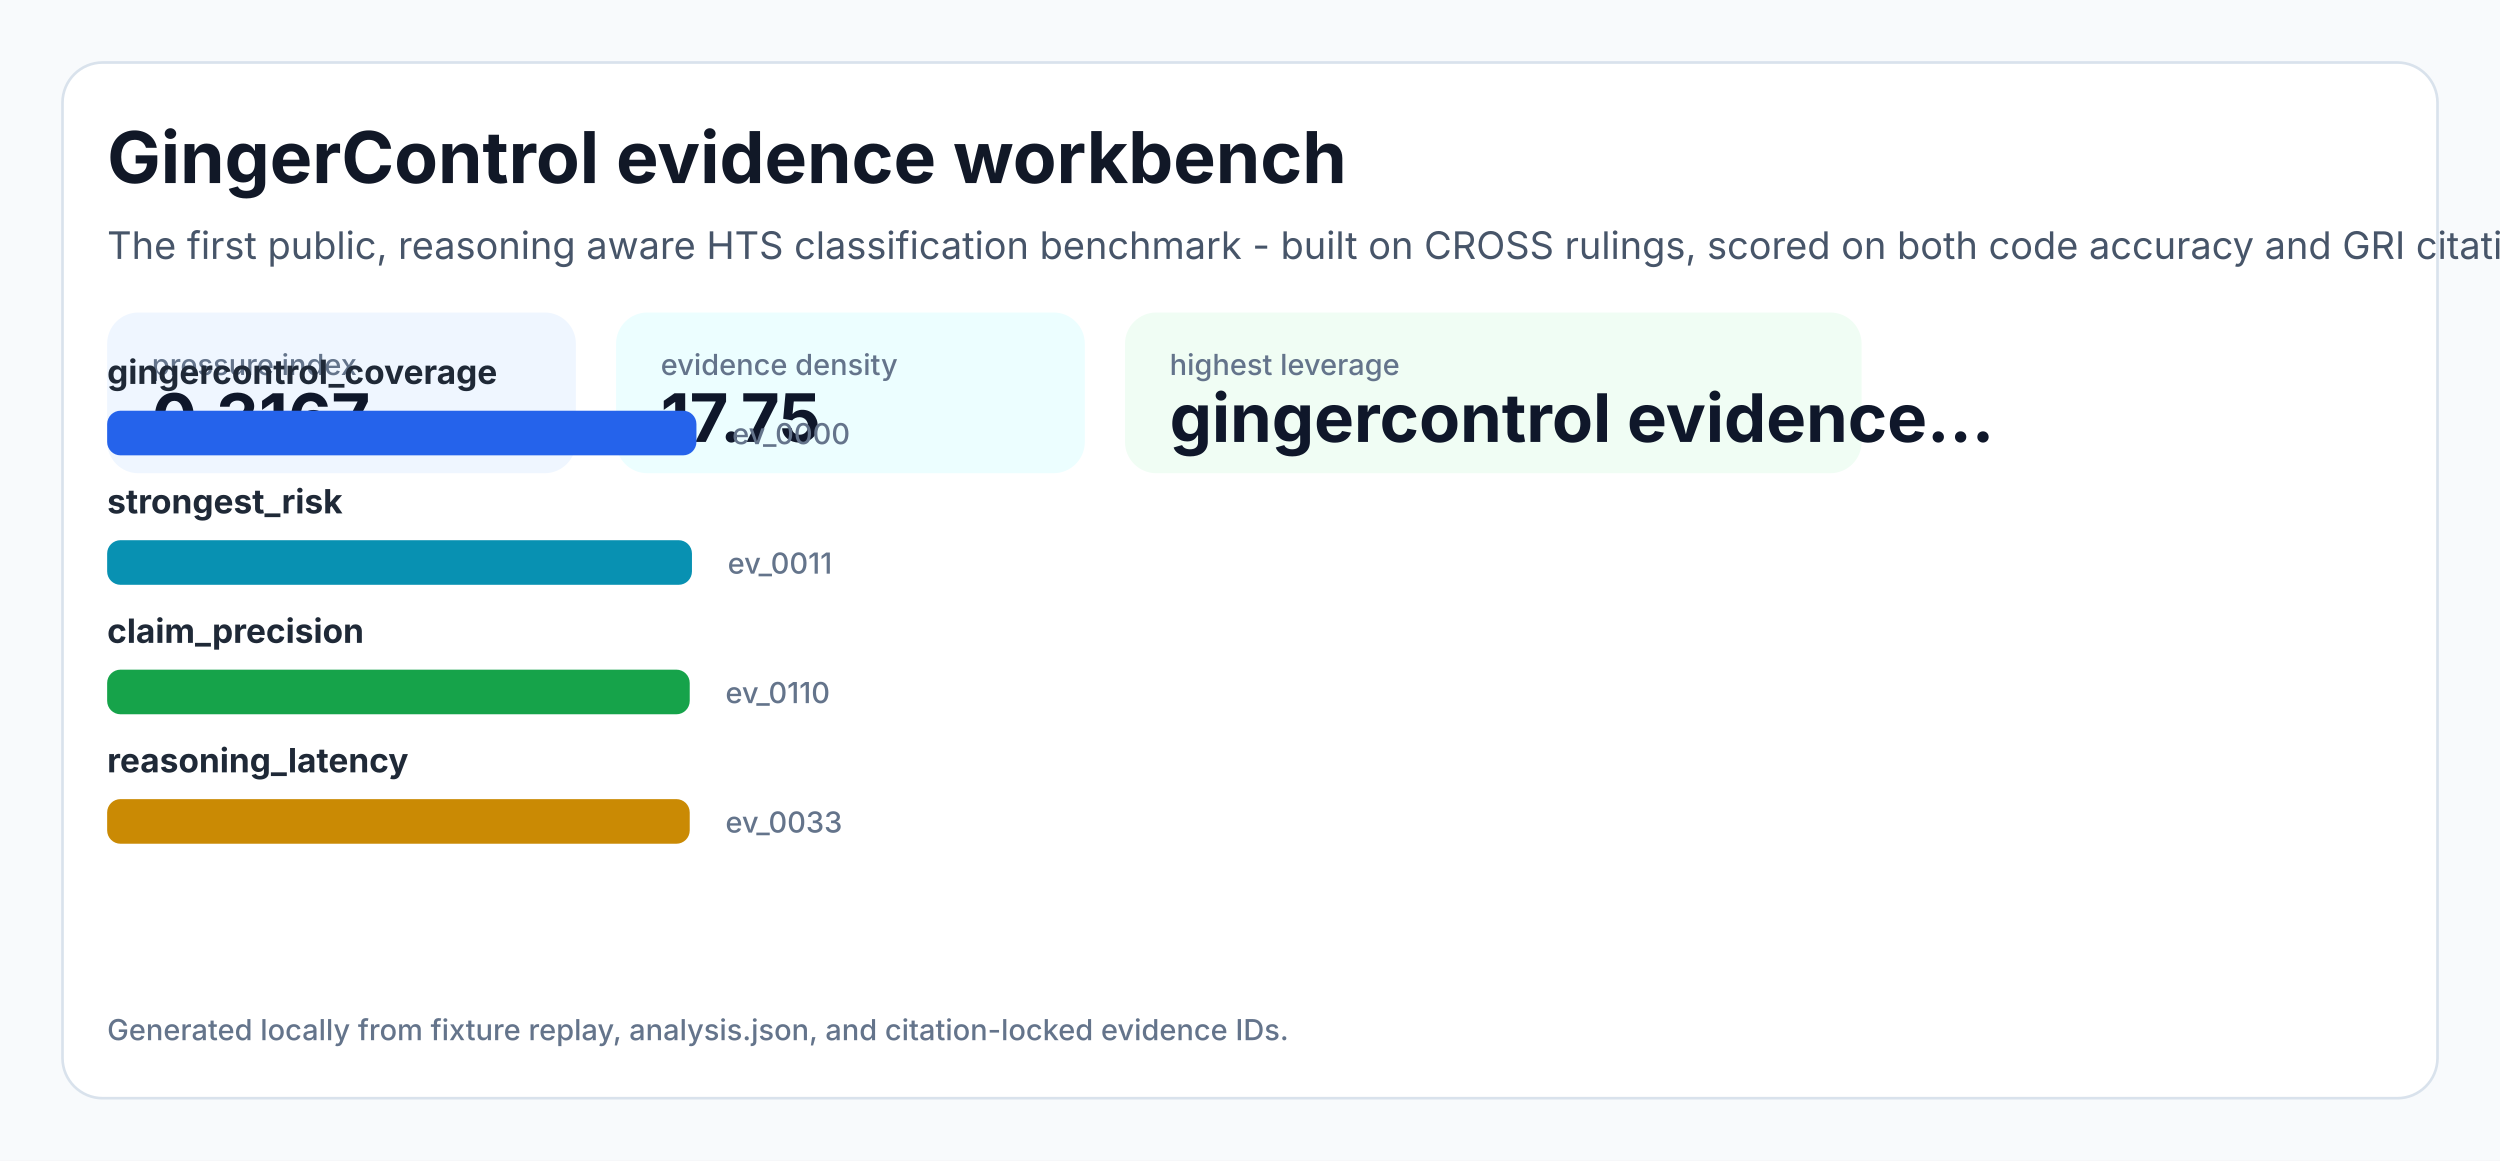
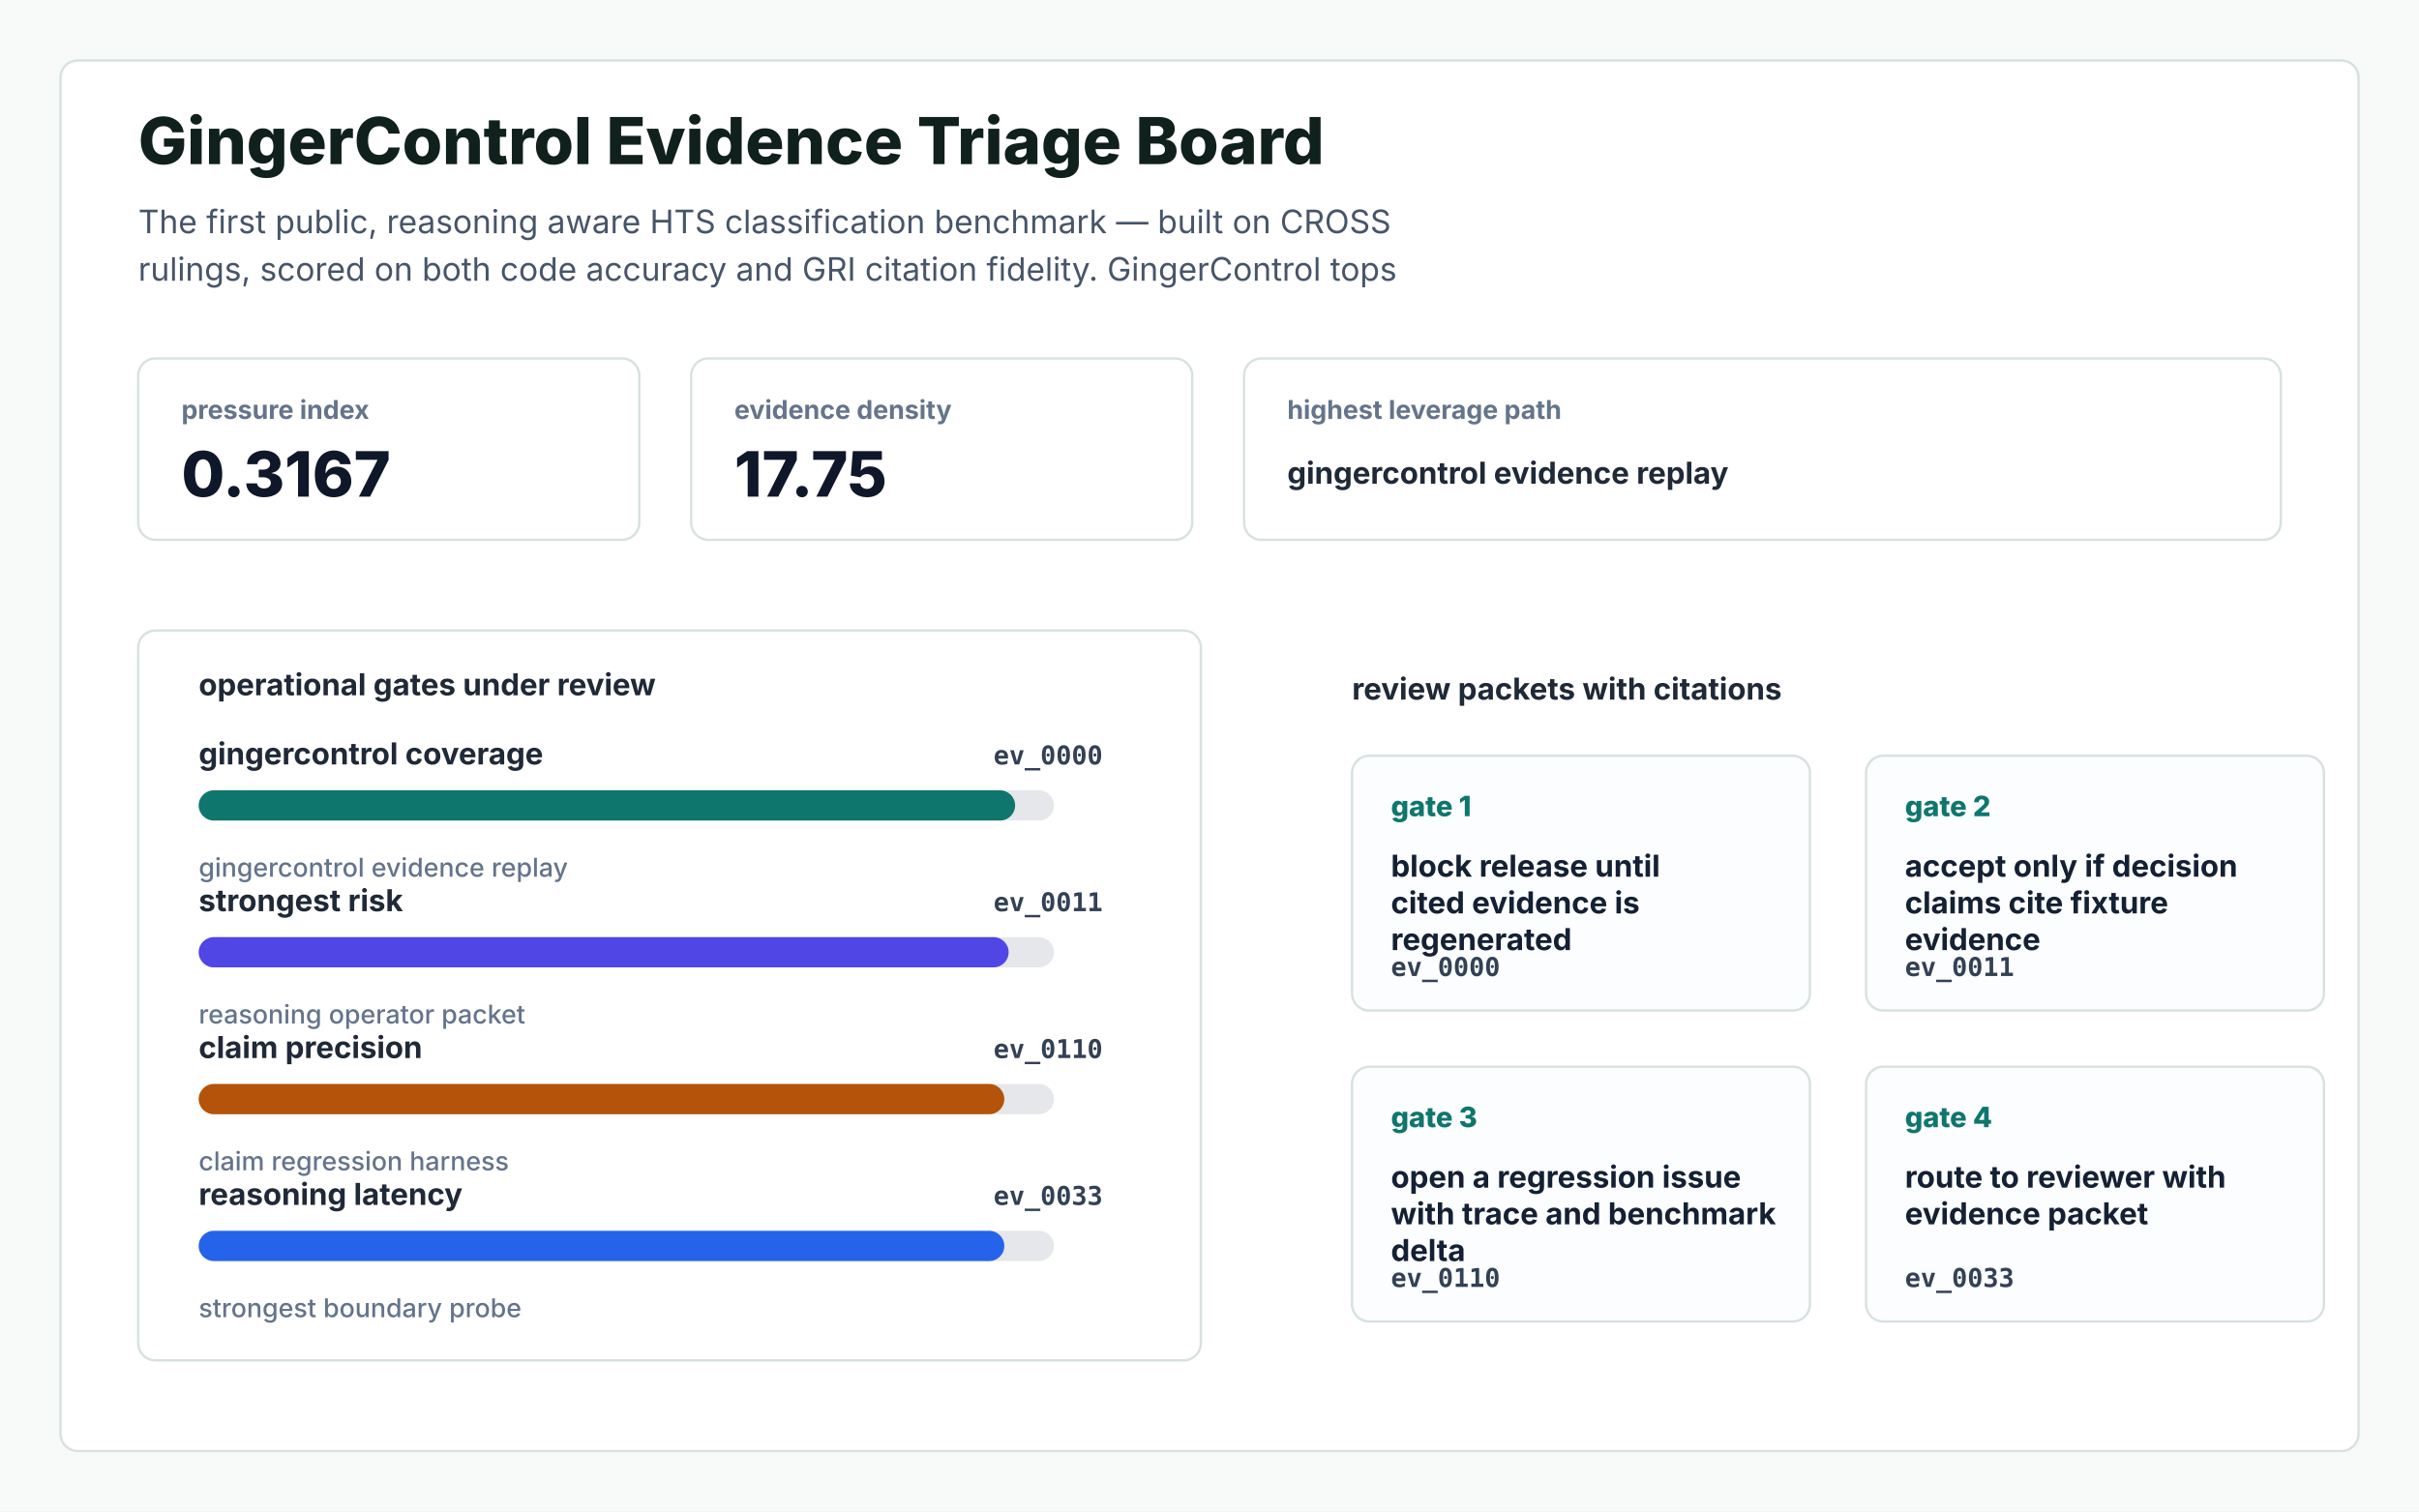
- <svg xmlns="http://www.w3.org/2000/svg" width="1120" height="520" viewBox="0 0 1120 520" role="img" aria-label="GingerControl project working dashboard preview">
+ <svg xmlns="http://www.w3.org/2000/svg" width="1120" height="700" viewBox="0 0 1120 700" role="img" aria-label="GingerControl visual evidence dashboard">
  <defs>
    <style>
-       .bg { fill: #f8fafc; }
-       .panel { fill: #ffffff; stroke: #d9e2ec; stroke-width: 1.2; }
-       .title { font: 700 32px -apple-system, BlinkMacSystemFont, "Segoe UI", sans-serif; fill: #111827; }
-       .sub { font: 400 17px -apple-system, BlinkMacSystemFont, "Segoe UI", sans-serif; fill: #475569; }
-       .label { font: 650 15px -apple-system, BlinkMacSystemFont, "Segoe UI", sans-serif; fill: #1f2937; }
-       .small { font: 500 13px -apple-system, BlinkMacSystemFont, "Segoe UI", sans-serif; fill: #64748b; }
-       .metric { font: 750 30px -apple-system, BlinkMacSystemFont, "Segoe UI", sans-serif; fill: #0f172a; }
+       .bg { fill:#f7faf9; }
+       .panel { fill:#ffffff; stroke:#d7e2df; stroke-width:1.1; }
+       .card { fill:#ffffff; stroke:#d7e2df; stroke-width:1.1; }
+       .actioncard { fill:#fbfdff; stroke:#d7e2df; stroke-width:1.1; }
+       .title { font:760 30px -apple-system,BlinkMacSystemFont,"Segoe UI",sans-serif; fill:#10201c; }
+       .sub { font:420 15px -apple-system,BlinkMacSystemFont,"Segoe UI",sans-serif; fill:#475569; }
+       .label { font:700 14px -apple-system,BlinkMacSystemFont,"Segoe UI",sans-serif; fill:#1f2937; }
+       .caption { font:500 12px -apple-system,BlinkMacSystemFont,"Segoe UI",sans-serif; fill:#64748b; }
+       .small { font:650 12px -apple-system,BlinkMacSystemFont,"Segoe UI",sans-serif; fill:#64748b; }
+       .metric { font:780 29px -apple-system,BlinkMacSystemFont,"Segoe UI",sans-serif; fill:#0f172a; }
+       .rank { font:760 13px -apple-system,BlinkMacSystemFont,"Segoe UI",sans-serif; fill:#0f766e; }
+       .cardtext { font:650 14px -apple-system,BlinkMacSystemFont,"Segoe UI",sans-serif; fill:#142033; }
+       .mono { font:700 12px ui-monospace,SFMono-Regular,Menlo,monospace; fill:#334155; }
    </style>
  </defs>
-   <rect class="bg" width="1120" height="520" rx="0" />
-   <rect class="panel" x="28" y="28" width="1064" height="464" rx="18" />
-   <text class="title" x="48" y="82">GingerControl evidence workbench</text>
-   <text class="sub" x="48" y="116">The first public, reasoning aware HTS classification benchmark - built on CROSS rulings, scored on both code accuracy and GRI citation fidelity.</text>
-   <rect x="48" y="140" width="210" height="72" rx="14" fill="#eff6ff" />
-   <text class="small" x="68" y="168">pressure index</text>
-   <text class="metric" x="68" y="198">0.3167</text>
-   <rect x="276" y="140" width="210" height="72" rx="14" fill="#ecfeff" />
-   <text class="small" x="296" y="168">evidence density</text>
-   <text class="metric" x="296" y="198">17.75</text>
-   <rect x="504" y="140" width="330" height="72" rx="14" fill="#f0fdf4" />
-   <text class="small" x="524" y="168">highest leverage</text>
-   <text class="metric" x="524" y="198">gingercontrol evidence...</text>
-   <text x="48" y="172" class="label">gingercontrol_coverage</text>
-   <rect x="48" y="184" width="264" height="20" rx="6" fill="#2563eb" />
-   <text x="328" y="199" class="small">ev_0000</text>
-   <text x="48" y="230" class="label">strongest_risk</text>
-   <rect x="48" y="242" width="262" height="20" rx="6" fill="#0891b2" />
-   <text x="326" y="257" class="small">ev_0011</text>
-   <text x="48" y="288" class="label">claim_precision</text>
-   <rect x="48" y="300" width="261" height="20" rx="6" fill="#16a34a" />
-   <text x="325" y="315" class="small">ev_0110</text>
-   <text x="48" y="346" class="label">reasoning_latency</text>
-   <rect x="48" y="358" width="261" height="20" rx="6" fill="#ca8a04" />
-   <text x="325" y="373" class="small">ev_0033</text>
-   <text class="small" x="48" y="466">Generated locally from fixture replay, analysis.json, and citation-locked evidence IDs.</text>
+   <rect class="bg" width="1120" height="700" />
+   <rect class="panel" x="28" y="28" width="1064" height="644" rx="8" />
+   <text class="title" x="64" y="76">GingerControl Evidence Triage Board</text>
+   <text class="sub" x="64" y="108">
+     <tspan x="64" dy="0">The first public, reasoning aware HTS classification benchmark — built on CROSS</tspan>
+     <tspan x="64" dy="22">rulings, scored on both code accuracy and GRI citation fidelity. GingerControl tops</tspan>
+   </text>
+   <rect class="card" x="64" y="166" width="232" height="84" rx="8" />
+   <text class="small" x="84" y="194">pressure index</text>
+   <text class="metric" x="84" y="230">0.3167</text>
+   <rect class="card" x="320" y="166" width="232" height="84" rx="8" />
+   <text class="small" x="340" y="194">evidence density</text>
+   <text class="metric" x="340" y="230">17.75</text>
+   <rect class="card" x="576" y="166" width="480" height="84" rx="8" />
+   <text class="small" x="596" y="194">highest leverage path</text>
+   <text class="label" x="596" y="224">
+     <tspan x="596" dy="0">gingercontrol evidence replay</tspan>
+   </text>
+   <rect class="card" x="64" y="292" width="492" height="338" rx="8" />
+   <text class="label" x="92" y="322">operational gates under review</text>
+   <text x="92" y="354" class="label">gingercontrol coverage</text>
+   <text x="460" y="354" class="mono">ev_0000</text>
+   <rect x="92" y="366" width="396" height="14" rx="7" fill="#e5e7eb" />
+   <rect x="92" y="366" width="378" height="14" rx="7" fill="#0f766e" />
+   <text x="92" y="406" class="caption">gingercontrol evidence replay</text>
+   <text x="92" y="422" class="label">strongest risk</text>
+   <text x="460" y="422" class="mono">ev_0011</text>
+   <rect x="92" y="434" width="396" height="14" rx="7" fill="#e5e7eb" />
+   <rect x="92" y="434" width="375" height="14" rx="7" fill="#4f46e5" />
+   <text x="92" y="474" class="caption">reasoning operator packet</text>
+   <text x="92" y="490" class="label">claim precision</text>
+   <text x="460" y="490" class="mono">ev_0110</text>
+   <rect x="92" y="502" width="396" height="14" rx="7" fill="#e5e7eb" />
+   <rect x="92" y="502" width="373" height="14" rx="7" fill="#b45309" />
+   <text x="92" y="542" class="caption">claim regression harness</text>
+   <text x="92" y="558" class="label">reasoning latency</text>
+   <text x="460" y="558" class="mono">ev_0033</text>
+   <rect x="92" y="570" width="396" height="14" rx="7" fill="#e5e7eb" />
+   <rect x="92" y="570" width="373" height="14" rx="7" fill="#2563eb" />
+   <text x="92" y="610" class="caption">strongest boundary probe</text>
+   <text class="label" x="626" y="324">review packets with citations</text>
+   <rect class="actioncard" x="626" y="350" width="212" height="118" rx="8" />
+   <text class="rank" x="644" y="378">gate 1</text>
+   <text class="cardtext" x="644" y="406">
+     <tspan x="644" dy="0">block release until</tspan>
+     <tspan x="644" dy="17">cited evidence is</tspan>
+     <tspan x="644" dy="17">regenerated</tspan>
+   </text>
+   <text class="mono" x="644" y="452">ev_0000</text>
+   <rect class="actioncard" x="864" y="350" width="212" height="118" rx="8" />
+   <text class="rank" x="882" y="378">gate 2</text>
+   <text class="cardtext" x="882" y="406">
+     <tspan x="882" dy="0">accept only if decision</tspan>
+     <tspan x="882" dy="17">claims cite fixture</tspan>
+     <tspan x="882" dy="17">evidence</tspan>
+   </text>
+   <text class="mono" x="882" y="452">ev_0011</text>
+   <rect class="actioncard" x="626" y="494" width="212" height="118" rx="8" />
+   <text class="rank" x="644" y="522">gate 3</text>
+   <text class="cardtext" x="644" y="550">
+     <tspan x="644" dy="0">open a regression issue</tspan>
+     <tspan x="644" dy="17">with trace and benchmark</tspan>
+     <tspan x="644" dy="17">delta</tspan>
+   </text>
+   <text class="mono" x="644" y="596">ev_0110</text>
+   <rect class="actioncard" x="864" y="494" width="212" height="118" rx="8" />
+   <text class="rank" x="882" y="522">gate 4</text>
+   <text class="cardtext" x="882" y="550">
+     <tspan x="882" dy="0">route to reviewer with</tspan>
+     <tspan x="882" dy="17">evidence packet</tspan>
+   </text>
+   <text class="mono" x="882" y="596">ev_0033</text>
</svg>
